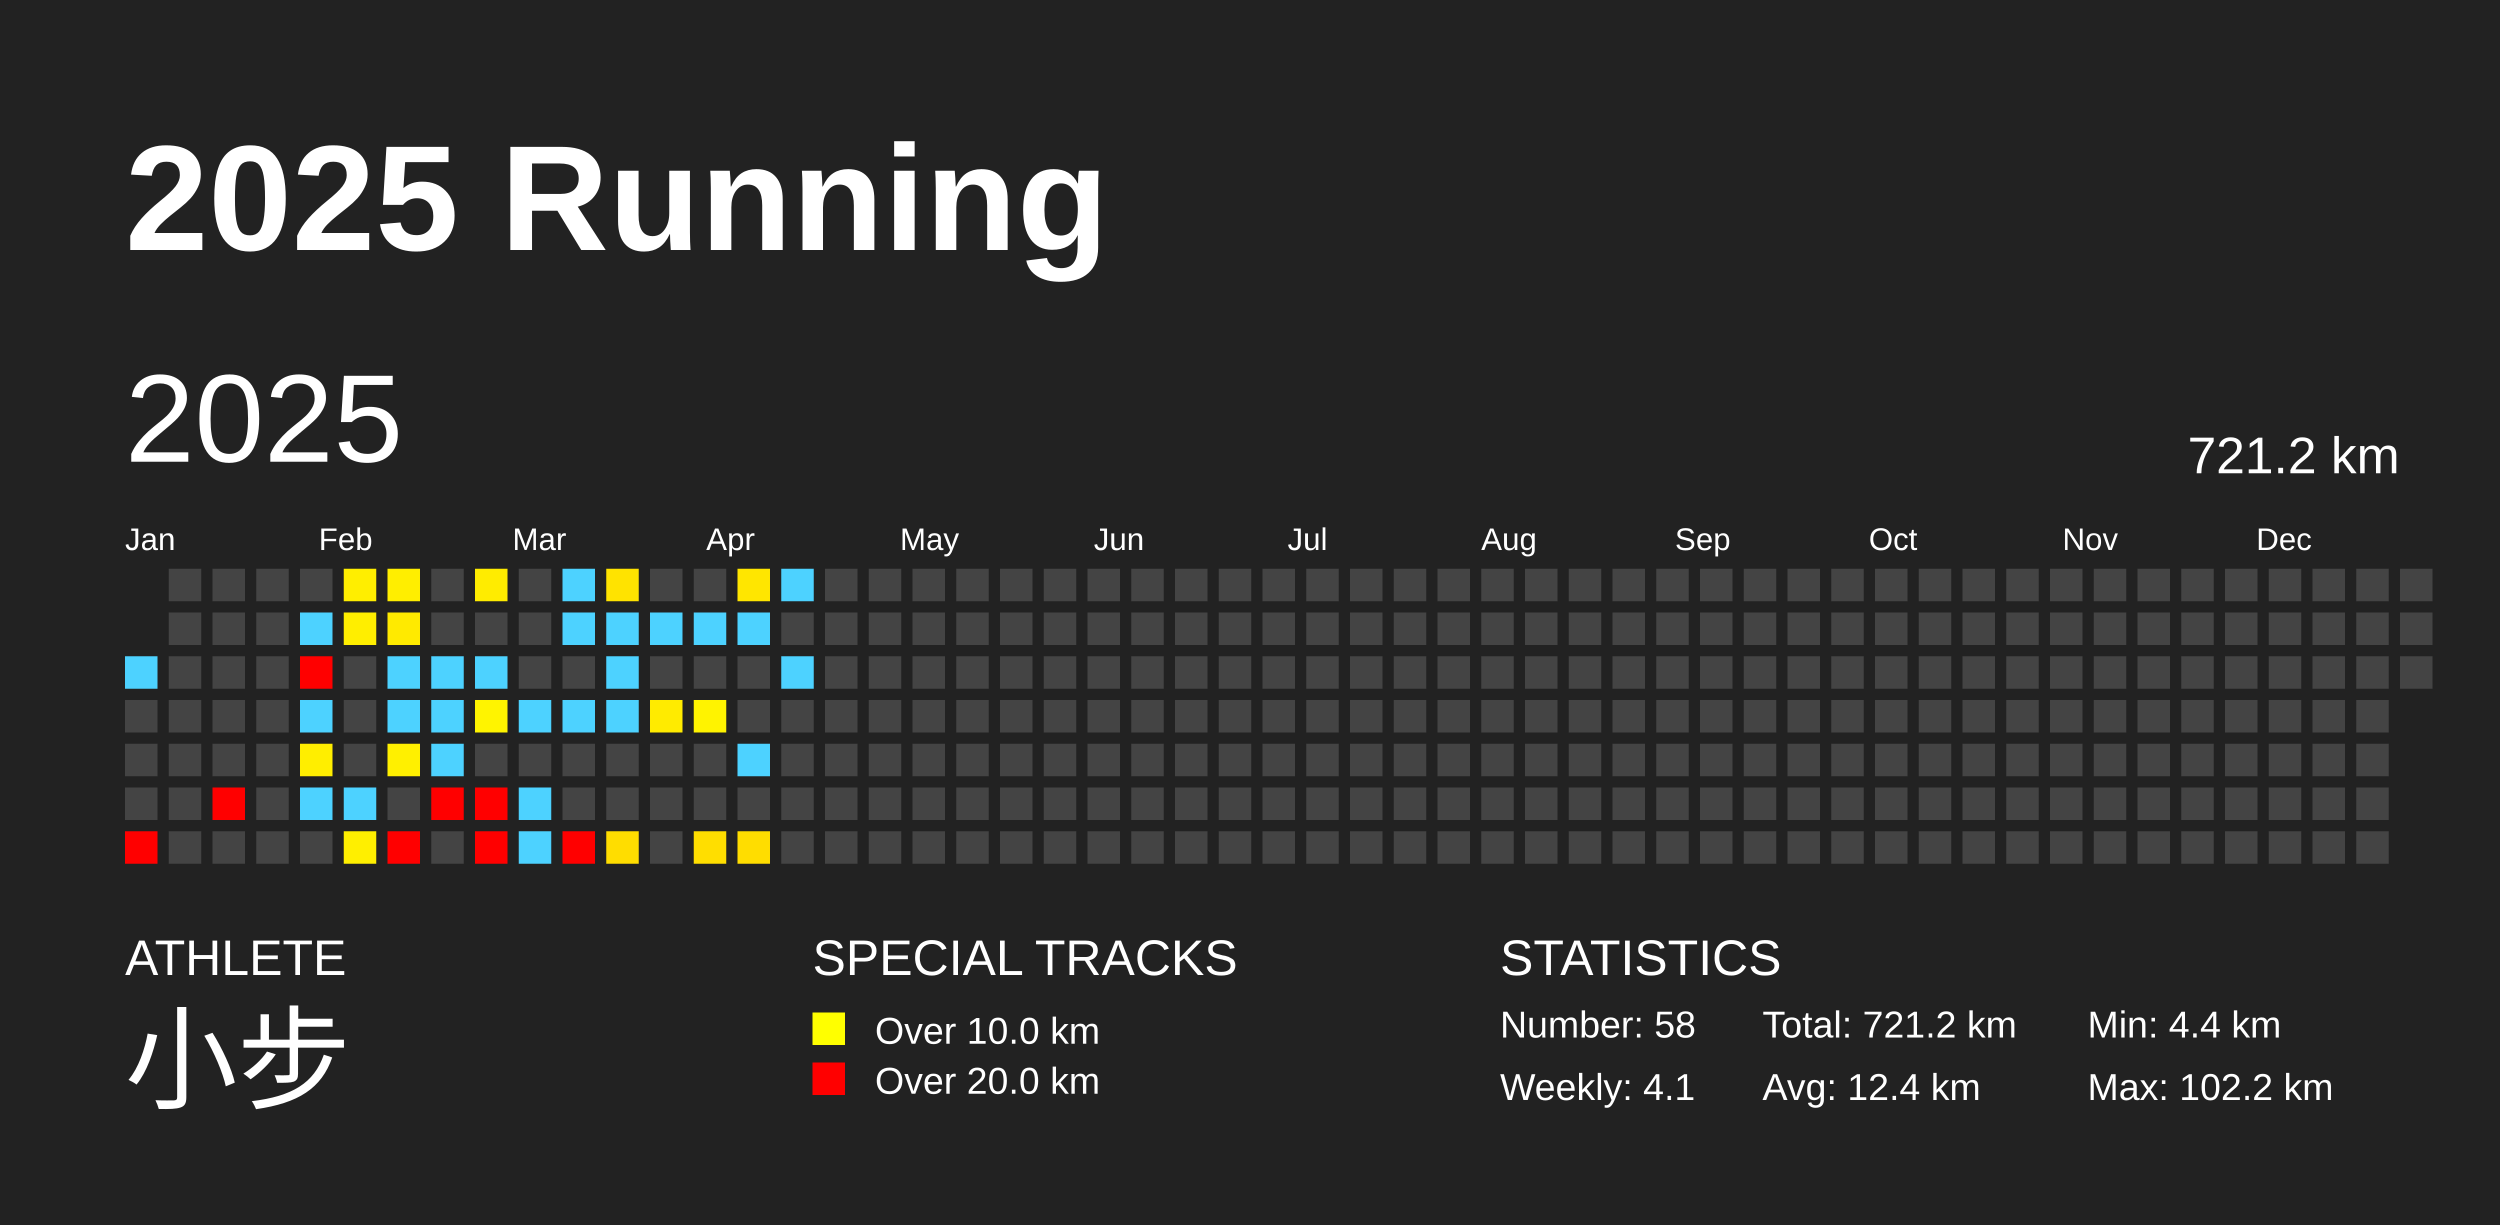
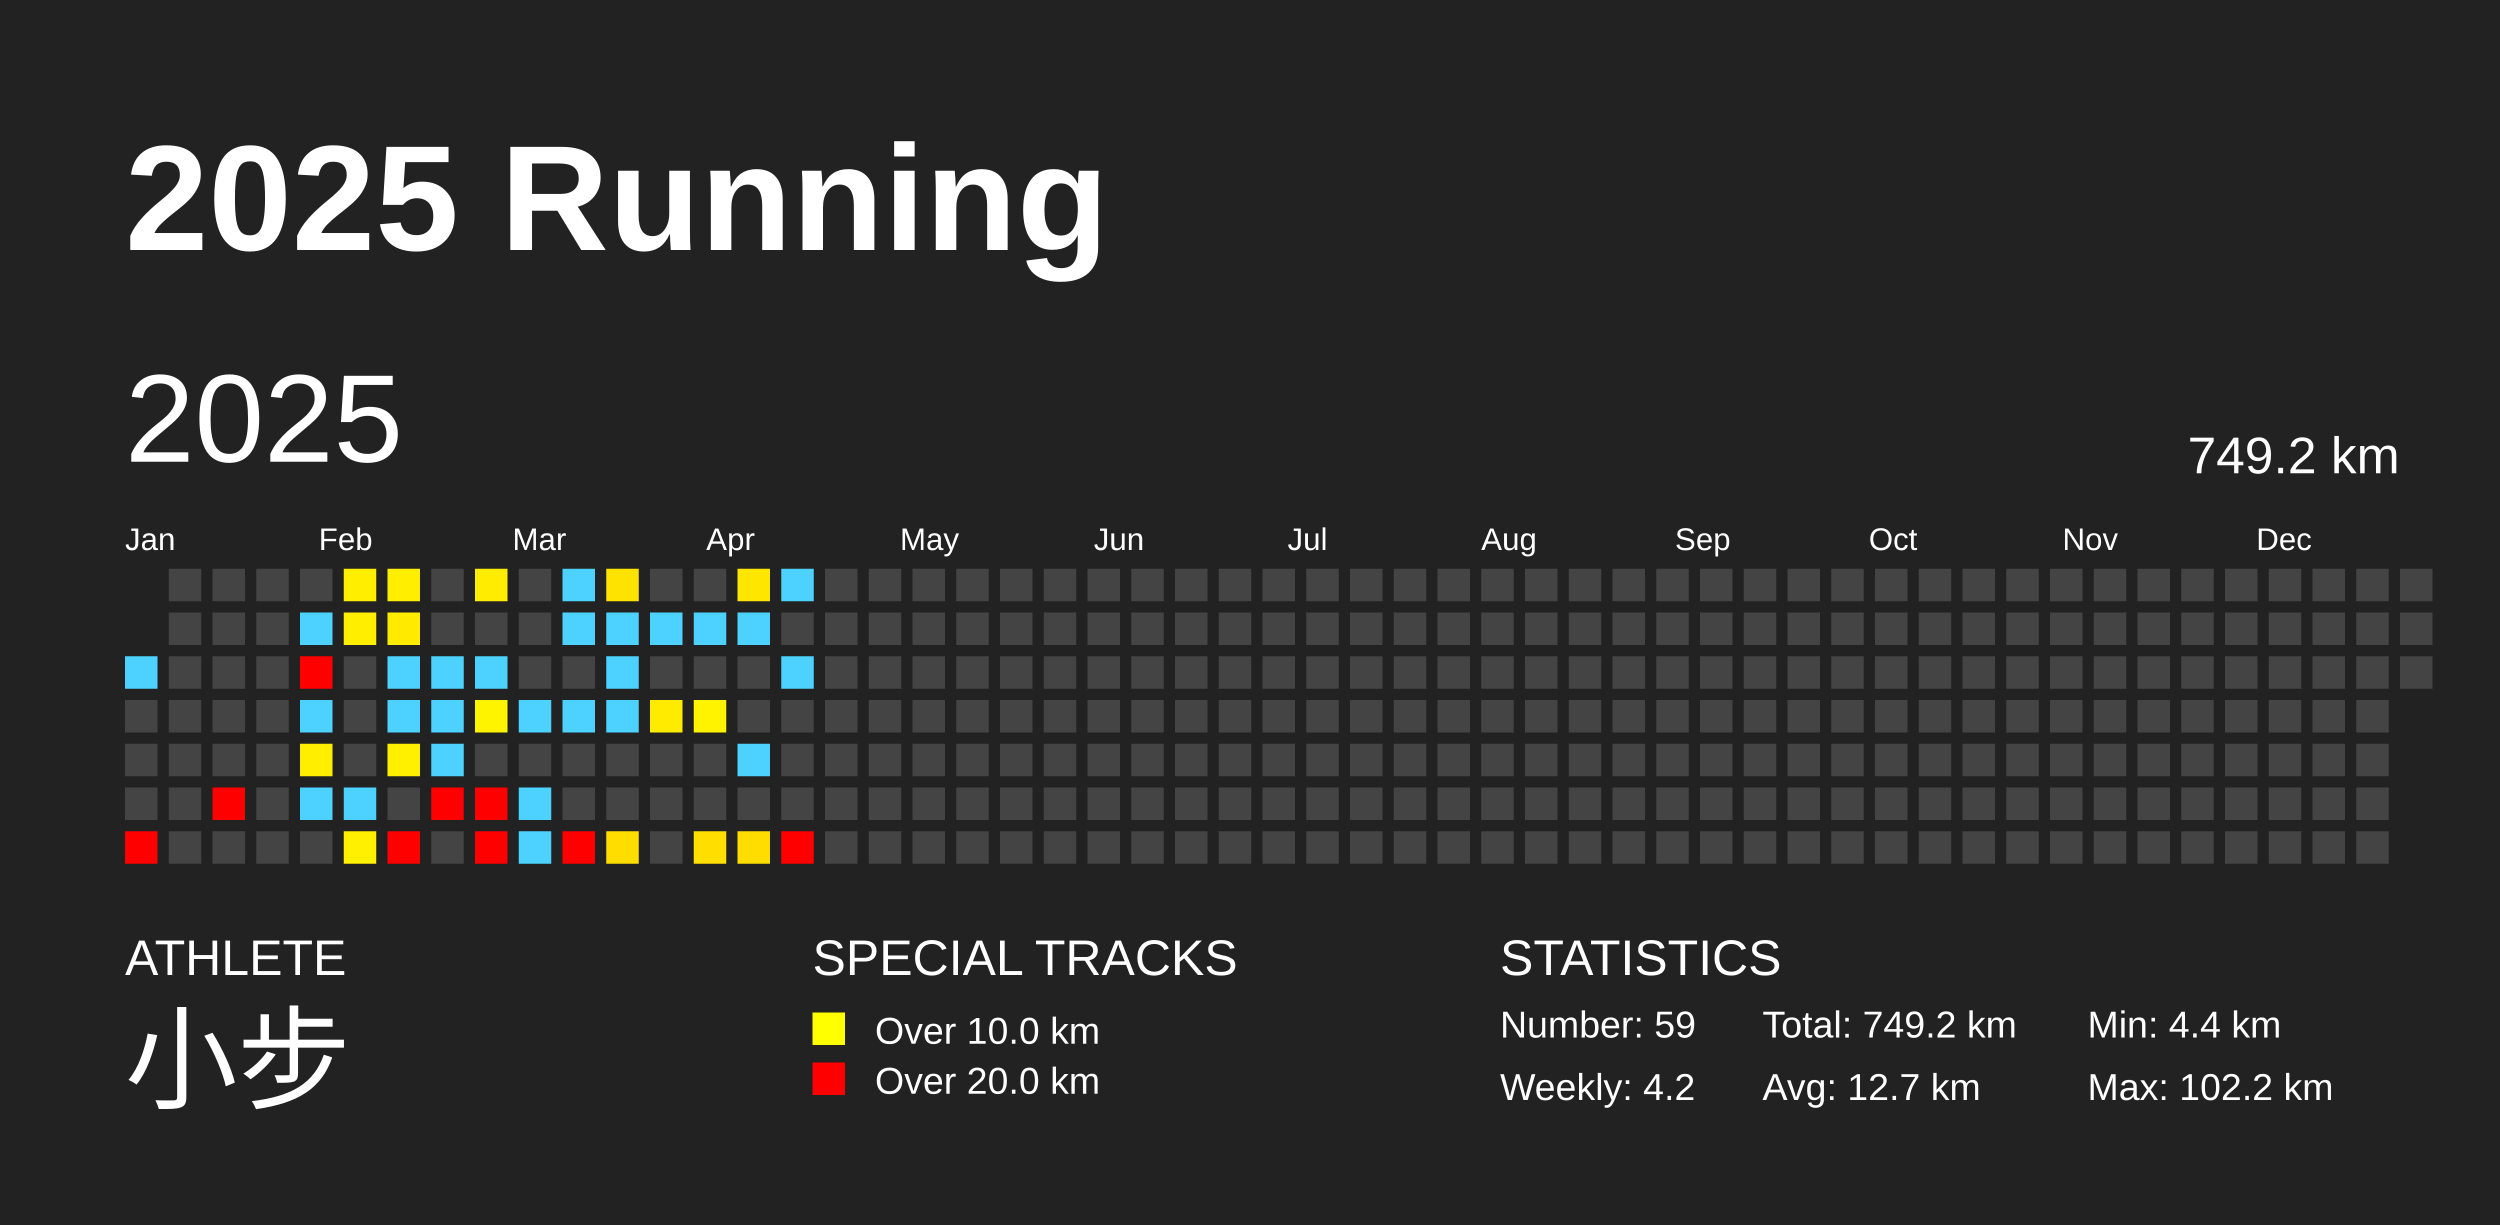
<svg xmlns="http://www.w3.org/2000/svg" baseProfile="full" height="98mm" version="1.1" viewBox="0,0,200,98" width="200mm">
  <defs />
  <rect fill="#222222" height="98" width="200" x="0" y="0" />
  <text fill="#FFFFFF" style="font-size:12px; font-family:Arial; font-weight:bold;" x="10" y="20">2025 Running</text>
  <text fill="#FFFFFF" style="font-size:4px; font-family:Arial" x="10" y="78">ATHLETE</text>
  <text fill="#FFFFFF" style="font-size:9px; font-family:Arial" x="10" y="88">小步</text>
  <text fill="#FFFFFF" style="font-size:4px; font-family:Arial" x="65" y="78">SPECIAL TRACKS</text>
  <rect fill="yellow" height="2.6" width="2.6" x="65" y="81" />
  <text fill="#FFFFFF" style="font-size:3px; font-family:Arial" x="70" y="83.5">Over 10.0 km</text>
  <rect fill="red" height="2.6" width="2.6" x="65" y="85" />
  <text fill="#FFFFFF" style="font-size:3px; font-family:Arial" x="70" y="87.5">Over 20.0 km</text>
  <text fill="#FFFFFF" style="font-size:4px; font-family:Arial" x="120" y="78">STATISTICS</text>
-   <text fill="#FFFFFF" style="font-size:3px; font-family:Arial" x="120" y="83">Number: 58</text>
-   <text fill="#FFFFFF" style="font-size:3px; font-family:Arial" x="120" y="88">Weekly: 4.1</text>
-   <text fill="#FFFFFF" style="font-size:3px; font-family:Arial" x="141" y="83">Total: 721.2 km</text>
-   <text fill="#FFFFFF" style="font-size:3px; font-family:Arial" x="141" y="88">Avg: 12.4 km</text>
+   <text fill="#FFFFFF" style="font-size:3px; font-family:Arial" x="120" y="83">Number: 59</text>
+   <text fill="#FFFFFF" style="font-size:3px; font-family:Arial" x="120" y="88">Weekly: 4.2</text>
+   <text fill="#FFFFFF" style="font-size:3px; font-family:Arial" x="141" y="83">Total: 749.2 km</text>
+   <text fill="#FFFFFF" style="font-size:3px; font-family:Arial" x="141" y="88">Avg: 12.7 km</text>
  <text fill="#FFFFFF" style="font-size:3px; font-family:Arial" x="167" y="83">Min: 4.4 km</text>
  <text fill="#FFFFFF" style="font-size:3px; font-family:Arial" x="167" y="88">Max: 102.2 km</text>
  <text dominant-baseline="hanging" fill="#FFFFFF" style="font-size:10.0px; font-family:Arial;" x="10" y="30">2025</text>
-   <text dominant-baseline="hanging" fill="#FFFFFF" style="font-size:4.125px; font-family:Arial;" x="175" y="35">721.2 km</text>
+   <text dominant-baseline="hanging" fill="#FFFFFF" style="font-size:4.125px; font-family:Arial;" x="175" y="35">749.2 km</text>
  <text fill="#FFFFFF" style="font-size:2.5px; font-family:Arial" x="10.0" y="44">Jan</text>
  <text fill="#FFFFFF" style="font-size:2.5px; font-family:Arial" x="25.5" y="44">Feb</text>
  <text fill="#FFFFFF" style="font-size:2.5px; font-family:Arial" x="41.0" y="44">Mar</text>
  <text fill="#FFFFFF" style="font-size:2.5px; font-family:Arial" x="56.5" y="44">Apr</text>
  <text fill="#FFFFFF" style="font-size:2.5px; font-family:Arial" x="72.0" y="44">May</text>
  <text fill="#FFFFFF" style="font-size:2.5px; font-family:Arial" x="87.5" y="44">Jun</text>
  <text fill="#FFFFFF" style="font-size:2.5px; font-family:Arial" x="103.0" y="44">Jul</text>
  <text fill="#FFFFFF" style="font-size:2.5px; font-family:Arial" x="118.5" y="44">Aug</text>
  <text fill="#FFFFFF" style="font-size:2.5px; font-family:Arial" x="134.0" y="44">Sep</text>
  <text fill="#FFFFFF" style="font-size:2.5px; font-family:Arial" x="149.5" y="44">Oct</text>
  <text fill="#FFFFFF" style="font-size:2.5px; font-family:Arial" x="165.0" y="44">Nov</text>
  <text fill="#FFFFFF" style="font-size:2.5px; font-family:Arial" x="180.5" y="44">Dec</text>
  <rect fill="#4dd2ff" height="2.6" width="2.6" x="10.0" y="52.5" />
  <rect fill="#444444" height="2.6" width="2.6" x="10.0" y="56.0" />
  <rect fill="#444444" height="2.6" width="2.6" x="10.0" y="59.5" />
  <rect fill="#444444" height="2.6" width="2.6" x="10.0" y="63.0" />
  <rect fill="red" height="2.6" width="2.6" x="10.0" y="66.5" />
  <rect fill="#444444" height="2.6" width="2.6" x="13.5" y="45.5" />
  <rect fill="#444444" height="2.6" width="2.6" x="13.5" y="49.0" />
  <rect fill="#444444" height="2.6" width="2.6" x="13.5" y="52.5" />
  <rect fill="#444444" height="2.6" width="2.6" x="13.5" y="56.0" />
  <rect fill="#444444" height="2.6" width="2.6" x="13.5" y="59.5" />
  <rect fill="#444444" height="2.6" width="2.6" x="13.5" y="63.0" />
  <rect fill="#444444" height="2.6" width="2.6" x="13.5" y="66.5" />
  <rect fill="#444444" height="2.6" width="2.6" x="17.0" y="45.5" />
  <rect fill="#444444" height="2.6" width="2.6" x="17.0" y="49.0" />
  <rect fill="#444444" height="2.6" width="2.6" x="17.0" y="52.5" />
  <rect fill="#444444" height="2.6" width="2.6" x="17.0" y="56.0" />
  <rect fill="#444444" height="2.6" width="2.6" x="17.0" y="59.5" />
  <rect fill="red" height="2.6" width="2.6" x="17.0" y="63.0" />
  <rect fill="#444444" height="2.6" width="2.6" x="17.0" y="66.5" />
  <rect fill="#444444" height="2.6" width="2.6" x="20.5" y="45.5" />
  <rect fill="#444444" height="2.6" width="2.6" x="20.5" y="49.0" />
  <rect fill="#444444" height="2.6" width="2.6" x="20.5" y="52.5" />
  <rect fill="#444444" height="2.6" width="2.6" x="20.5" y="56.0" />
  <rect fill="#444444" height="2.6" width="2.6" x="20.5" y="59.5" />
  <rect fill="#444444" height="2.6" width="2.6" x="20.5" y="63.0" />
  <rect fill="#444444" height="2.6" width="2.6" x="20.5" y="66.5" />
  <rect fill="#444444" height="2.6" width="2.6" x="24.0" y="45.5" />
  <rect fill="#4dd2ff" height="2.6" width="2.6" x="24.0" y="49.0" />
  <rect fill="red" height="2.6" width="2.6" x="24.0" y="52.5" />
  <rect fill="#4dd2ff" height="2.6" width="2.6" x="24.0" y="56.0" />
  <rect fill="#ffee00" height="2.6" width="2.6" x="24.0" y="59.5" />
  <rect fill="#4dd2ff" height="2.6" width="2.6" x="24.0" y="63.0" />
  <rect fill="#444444" height="2.6" width="2.6" x="24.0" y="66.5" />
  <rect fill="#ffee00" height="2.6" width="2.6" x="27.5" y="45.5" />
  <rect fill="#ffee00" height="2.6" width="2.6" x="27.5" y="49.0" />
  <rect fill="#444444" height="2.6" width="2.6" x="27.5" y="52.5" />
  <rect fill="#444444" height="2.6" width="2.6" x="27.5" y="56.0" />
  <rect fill="#444444" height="2.6" width="2.6" x="27.5" y="59.5" />
  <rect fill="#4dd2ff" height="2.6" width="2.6" x="27.5" y="63.0" />
  <rect fill="#ffef00" height="2.6" width="2.6" x="27.5" y="66.5" />
  <rect fill="#ffee00" height="2.6" width="2.6" x="31.0" y="45.5" />
  <rect fill="#ffea00" height="2.6" width="2.6" x="31.0" y="49.0" />
  <rect fill="#4dd2ff" height="2.6" width="2.6" x="31.0" y="52.5" />
  <rect fill="#4dd2ff" height="2.6" width="2.6" x="31.0" y="56.0" />
  <rect fill="#fff000" height="2.6" width="2.6" x="31.0" y="59.5" />
  <rect fill="#444444" height="2.6" width="2.6" x="31.0" y="63.0" />
  <rect fill="red" height="2.6" width="2.6" x="31.0" y="66.5" />
  <rect fill="#444444" height="2.6" width="2.6" x="34.5" y="45.5" />
  <rect fill="#444444" height="2.6" width="2.6" x="34.5" y="49.0" />
  <rect fill="#4dd2ff" height="2.6" width="2.6" x="34.5" y="52.5" />
  <rect fill="#4dd2ff" height="2.6" width="2.6" x="34.5" y="56.0" />
  <rect fill="#4dd2ff" height="2.6" width="2.6" x="34.5" y="59.5" />
  <rect fill="red" height="2.6" width="2.6" x="34.5" y="63.0" />
  <rect fill="#444444" height="2.6" width="2.6" x="34.5" y="66.5" />
  <rect fill="#ffec00" height="2.6" width="2.6" x="38.0" y="45.5" />
  <rect fill="#444444" height="2.6" width="2.6" x="38.0" y="49.0" />
  <rect fill="#4dd2ff" height="2.6" width="2.6" x="38.0" y="52.5" />
  <rect fill="#fff400" height="2.6" width="2.6" x="38.0" y="56.0" />
  <rect fill="#444444" height="2.6" width="2.6" x="38.0" y="59.5" />
  <rect fill="red" height="2.6" width="2.6" x="38.0" y="63.0" />
  <rect fill="red" height="2.6" width="2.6" x="38.0" y="66.5" />
  <rect fill="#444444" height="2.6" width="2.6" x="41.5" y="45.5" />
  <rect fill="#444444" height="2.6" width="2.6" x="41.5" y="49.0" />
  <rect fill="#444444" height="2.6" width="2.6" x="41.5" y="52.5" />
  <rect fill="#4dd2ff" height="2.6" width="2.6" x="41.5" y="56.0" />
  <rect fill="#444444" height="2.6" width="2.6" x="41.5" y="59.5" />
  <rect fill="#4dd2ff" height="2.6" width="2.6" x="41.5" y="63.0" />
  <rect fill="#4dd2ff" height="2.6" width="2.6" x="41.5" y="66.5" />
  <rect fill="#4dd2ff" height="2.6" width="2.6" x="45.0" y="45.5" />
  <rect fill="#4dd2ff" height="2.6" width="2.6" x="45.0" y="49.0" />
  <rect fill="#444444" height="2.6" width="2.6" x="45.0" y="52.5" />
  <rect fill="#4dd2ff" height="2.6" width="2.6" x="45.0" y="56.0" />
  <rect fill="#444444" height="2.6" width="2.6" x="45.0" y="59.5" />
  <rect fill="#444444" height="2.6" width="2.6" x="45.0" y="63.0" />
  <rect fill="red" height="2.6" width="2.6" x="45.0" y="66.5" />
  <rect fill="#ffe300" height="2.6" width="2.6" x="48.5" y="45.5" />
  <rect fill="#4dd2ff" height="2.6" width="2.6" x="48.5" y="49.0" />
  <rect fill="#4dd2ff" height="2.6" width="2.6" x="48.5" y="52.5" />
  <rect fill="#4dd2ff" height="2.6" width="2.6" x="48.5" y="56.0" />
  <rect fill="#444444" height="2.6" width="2.6" x="48.5" y="59.5" />
  <rect fill="#444444" height="2.6" width="2.6" x="48.5" y="63.0" />
  <rect fill="#ffdd00" height="2.6" width="2.6" x="48.5" y="66.5" />
  <rect fill="#444444" height="2.6" width="2.6" x="52.0" y="45.5" />
  <rect fill="#4dd2ff" height="2.6" width="2.6" x="52.0" y="49.0" />
  <rect fill="#444444" height="2.6" width="2.6" x="52.0" y="52.5" />
  <rect fill="#ffeb00" height="2.6" width="2.6" x="52.0" y="56.0" />
  <rect fill="#444444" height="2.6" width="2.6" x="52.0" y="59.5" />
  <rect fill="#444444" height="2.6" width="2.6" x="52.0" y="63.0" />
  <rect fill="#444444" height="2.6" width="2.6" x="52.0" y="66.5" />
  <rect fill="#444444" height="2.6" width="2.6" x="55.5" y="45.5" />
  <rect fill="#4dd2ff" height="2.6" width="2.6" x="55.5" y="49.0" />
  <rect fill="#444444" height="2.6" width="2.6" x="55.5" y="52.5" />
  <rect fill="#fff300" height="2.6" width="2.6" x="55.5" y="56.0" />
  <rect fill="#444444" height="2.6" width="2.6" x="55.5" y="59.5" />
  <rect fill="#444444" height="2.6" width="2.6" x="55.5" y="63.0" />
  <rect fill="#ffde00" height="2.6" width="2.6" x="55.5" y="66.5" />
  <rect fill="#ffe600" height="2.6" width="2.6" x="59.0" y="45.5" />
  <rect fill="#4dd2ff" height="2.6" width="2.6" x="59.0" y="49.0" />
  <rect fill="#444444" height="2.6" width="2.6" x="59.0" y="52.5" />
  <rect fill="#444444" height="2.6" width="2.6" x="59.0" y="56.0" />
  <rect fill="#4dd2ff" height="2.6" width="2.6" x="59.0" y="59.5" />
  <rect fill="#444444" height="2.6" width="2.6" x="59.0" y="63.0" />
  <rect fill="#ffdd00" height="2.6" width="2.6" x="59.0" y="66.5" />
  <rect fill="#4dd2ff" height="2.6" width="2.6" x="62.5" y="45.5" />
  <rect fill="#444444" height="2.6" width="2.6" x="62.5" y="49.0" />
  <rect fill="#4dd2ff" height="2.6" width="2.6" x="62.5" y="52.5" />
  <rect fill="#444444" height="2.6" width="2.6" x="62.5" y="56.0" />
  <rect fill="#444444" height="2.6" width="2.6" x="62.5" y="59.5" />
  <rect fill="#444444" height="2.6" width="2.6" x="62.5" y="63.0" />
-   <rect fill="#444444" height="2.6" width="2.6" x="62.5" y="66.5" />
+   <rect fill="red" height="2.6" width="2.6" x="62.5" y="66.5" />
  <rect fill="#444444" height="2.6" width="2.6" x="66.0" y="45.5" />
  <rect fill="#444444" height="2.6" width="2.6" x="66.0" y="49.0" />
  <rect fill="#444444" height="2.6" width="2.6" x="66.0" y="52.5" />
  <rect fill="#444444" height="2.6" width="2.6" x="66.0" y="56.0" />
  <rect fill="#444444" height="2.6" width="2.6" x="66.0" y="59.5" />
  <rect fill="#444444" height="2.6" width="2.6" x="66.0" y="63.0" />
  <rect fill="#444444" height="2.6" width="2.6" x="66.0" y="66.5" />
  <rect fill="#444444" height="2.6" width="2.6" x="69.5" y="45.5" />
  <rect fill="#444444" height="2.6" width="2.6" x="69.5" y="49.0" />
  <rect fill="#444444" height="2.6" width="2.6" x="69.5" y="52.5" />
  <rect fill="#444444" height="2.6" width="2.6" x="69.5" y="56.0" />
  <rect fill="#444444" height="2.6" width="2.6" x="69.5" y="59.5" />
  <rect fill="#444444" height="2.6" width="2.6" x="69.5" y="63.0" />
  <rect fill="#444444" height="2.6" width="2.6" x="69.5" y="66.5" />
  <rect fill="#444444" height="2.6" width="2.6" x="73.0" y="45.5" />
  <rect fill="#444444" height="2.6" width="2.6" x="73.0" y="49.0" />
  <rect fill="#444444" height="2.6" width="2.6" x="73.0" y="52.5" />
  <rect fill="#444444" height="2.6" width="2.6" x="73.0" y="56.0" />
  <rect fill="#444444" height="2.6" width="2.6" x="73.0" y="59.5" />
  <rect fill="#444444" height="2.6" width="2.6" x="73.0" y="63.0" />
  <rect fill="#444444" height="2.6" width="2.6" x="73.0" y="66.5" />
  <rect fill="#444444" height="2.6" width="2.6" x="76.5" y="45.5" />
  <rect fill="#444444" height="2.6" width="2.6" x="76.5" y="49.0" />
  <rect fill="#444444" height="2.6" width="2.6" x="76.5" y="52.5" />
  <rect fill="#444444" height="2.6" width="2.6" x="76.5" y="56.0" />
  <rect fill="#444444" height="2.6" width="2.6" x="76.5" y="59.5" />
  <rect fill="#444444" height="2.6" width="2.6" x="76.5" y="63.0" />
  <rect fill="#444444" height="2.6" width="2.6" x="76.5" y="66.5" />
  <rect fill="#444444" height="2.6" width="2.6" x="80.0" y="45.5" />
  <rect fill="#444444" height="2.6" width="2.6" x="80.0" y="49.0" />
  <rect fill="#444444" height="2.6" width="2.6" x="80.0" y="52.5" />
  <rect fill="#444444" height="2.6" width="2.6" x="80.0" y="56.0" />
  <rect fill="#444444" height="2.6" width="2.6" x="80.0" y="59.5" />
  <rect fill="#444444" height="2.6" width="2.6" x="80.0" y="63.0" />
  <rect fill="#444444" height="2.6" width="2.6" x="80.0" y="66.5" />
  <rect fill="#444444" height="2.6" width="2.6" x="83.5" y="45.5" />
  <rect fill="#444444" height="2.6" width="2.6" x="83.5" y="49.0" />
  <rect fill="#444444" height="2.6" width="2.6" x="83.5" y="52.5" />
  <rect fill="#444444" height="2.6" width="2.6" x="83.5" y="56.0" />
  <rect fill="#444444" height="2.6" width="2.6" x="83.5" y="59.5" />
  <rect fill="#444444" height="2.6" width="2.6" x="83.5" y="63.0" />
  <rect fill="#444444" height="2.6" width="2.6" x="83.5" y="66.5" />
  <rect fill="#444444" height="2.6" width="2.6" x="87.0" y="45.5" />
  <rect fill="#444444" height="2.6" width="2.6" x="87.0" y="49.0" />
  <rect fill="#444444" height="2.6" width="2.6" x="87.0" y="52.5" />
  <rect fill="#444444" height="2.6" width="2.6" x="87.0" y="56.0" />
  <rect fill="#444444" height="2.6" width="2.6" x="87.0" y="59.5" />
  <rect fill="#444444" height="2.6" width="2.6" x="87.0" y="63.0" />
  <rect fill="#444444" height="2.6" width="2.6" x="87.0" y="66.5" />
  <rect fill="#444444" height="2.6" width="2.6" x="90.5" y="45.5" />
  <rect fill="#444444" height="2.6" width="2.6" x="90.5" y="49.0" />
  <rect fill="#444444" height="2.6" width="2.6" x="90.5" y="52.5" />
  <rect fill="#444444" height="2.6" width="2.6" x="90.5" y="56.0" />
  <rect fill="#444444" height="2.6" width="2.6" x="90.5" y="59.5" />
  <rect fill="#444444" height="2.6" width="2.6" x="90.5" y="63.0" />
  <rect fill="#444444" height="2.6" width="2.6" x="90.5" y="66.5" />
  <rect fill="#444444" height="2.6" width="2.6" x="94.0" y="45.5" />
  <rect fill="#444444" height="2.6" width="2.6" x="94.0" y="49.0" />
  <rect fill="#444444" height="2.6" width="2.6" x="94.0" y="52.5" />
  <rect fill="#444444" height="2.6" width="2.6" x="94.0" y="56.0" />
  <rect fill="#444444" height="2.6" width="2.6" x="94.0" y="59.5" />
  <rect fill="#444444" height="2.6" width="2.6" x="94.0" y="63.0" />
  <rect fill="#444444" height="2.6" width="2.6" x="94.0" y="66.5" />
  <rect fill="#444444" height="2.6" width="2.6" x="97.5" y="45.5" />
  <rect fill="#444444" height="2.6" width="2.6" x="97.5" y="49.0" />
  <rect fill="#444444" height="2.6" width="2.6" x="97.5" y="52.5" />
  <rect fill="#444444" height="2.6" width="2.6" x="97.5" y="56.0" />
  <rect fill="#444444" height="2.6" width="2.6" x="97.5" y="59.5" />
  <rect fill="#444444" height="2.6" width="2.6" x="97.5" y="63.0" />
  <rect fill="#444444" height="2.6" width="2.6" x="97.5" y="66.5" />
  <rect fill="#444444" height="2.6" width="2.6" x="101.0" y="45.5" />
  <rect fill="#444444" height="2.6" width="2.6" x="101.0" y="49.0" />
  <rect fill="#444444" height="2.6" width="2.6" x="101.0" y="52.5" />
  <rect fill="#444444" height="2.6" width="2.6" x="101.0" y="56.0" />
  <rect fill="#444444" height="2.6" width="2.6" x="101.0" y="59.5" />
  <rect fill="#444444" height="2.6" width="2.6" x="101.0" y="63.0" />
  <rect fill="#444444" height="2.6" width="2.6" x="101.0" y="66.5" />
  <rect fill="#444444" height="2.6" width="2.6" x="104.5" y="45.5" />
  <rect fill="#444444" height="2.6" width="2.6" x="104.5" y="49.0" />
  <rect fill="#444444" height="2.6" width="2.6" x="104.5" y="52.5" />
  <rect fill="#444444" height="2.6" width="2.6" x="104.5" y="56.0" />
  <rect fill="#444444" height="2.6" width="2.6" x="104.5" y="59.5" />
  <rect fill="#444444" height="2.6" width="2.6" x="104.5" y="63.0" />
  <rect fill="#444444" height="2.6" width="2.6" x="104.5" y="66.5" />
  <rect fill="#444444" height="2.6" width="2.6" x="108.0" y="45.5" />
  <rect fill="#444444" height="2.6" width="2.6" x="108.0" y="49.0" />
  <rect fill="#444444" height="2.6" width="2.6" x="108.0" y="52.5" />
  <rect fill="#444444" height="2.6" width="2.6" x="108.0" y="56.0" />
  <rect fill="#444444" height="2.6" width="2.6" x="108.0" y="59.5" />
  <rect fill="#444444" height="2.6" width="2.6" x="108.0" y="63.0" />
  <rect fill="#444444" height="2.6" width="2.6" x="108.0" y="66.5" />
  <rect fill="#444444" height="2.6" width="2.6" x="111.5" y="45.5" />
  <rect fill="#444444" height="2.6" width="2.6" x="111.5" y="49.0" />
  <rect fill="#444444" height="2.6" width="2.6" x="111.5" y="52.5" />
  <rect fill="#444444" height="2.6" width="2.6" x="111.5" y="56.0" />
  <rect fill="#444444" height="2.6" width="2.6" x="111.5" y="59.5" />
  <rect fill="#444444" height="2.6" width="2.6" x="111.5" y="63.0" />
  <rect fill="#444444" height="2.6" width="2.6" x="111.5" y="66.5" />
  <rect fill="#444444" height="2.6" width="2.6" x="115.0" y="45.5" />
  <rect fill="#444444" height="2.6" width="2.6" x="115.0" y="49.0" />
  <rect fill="#444444" height="2.6" width="2.6" x="115.0" y="52.5" />
  <rect fill="#444444" height="2.6" width="2.6" x="115.0" y="56.0" />
  <rect fill="#444444" height="2.6" width="2.6" x="115.0" y="59.5" />
  <rect fill="#444444" height="2.6" width="2.6" x="115.0" y="63.0" />
  <rect fill="#444444" height="2.6" width="2.6" x="115.0" y="66.5" />
  <rect fill="#444444" height="2.6" width="2.6" x="118.5" y="45.5" />
  <rect fill="#444444" height="2.6" width="2.6" x="118.5" y="49.0" />
  <rect fill="#444444" height="2.6" width="2.6" x="118.5" y="52.5" />
  <rect fill="#444444" height="2.6" width="2.6" x="118.5" y="56.0" />
  <rect fill="#444444" height="2.6" width="2.6" x="118.5" y="59.5" />
  <rect fill="#444444" height="2.6" width="2.6" x="118.5" y="63.0" />
  <rect fill="#444444" height="2.6" width="2.6" x="118.5" y="66.5" />
  <rect fill="#444444" height="2.6" width="2.6" x="122.0" y="45.5" />
  <rect fill="#444444" height="2.6" width="2.6" x="122.0" y="49.0" />
  <rect fill="#444444" height="2.6" width="2.6" x="122.0" y="52.5" />
  <rect fill="#444444" height="2.6" width="2.6" x="122.0" y="56.0" />
  <rect fill="#444444" height="2.6" width="2.6" x="122.0" y="59.5" />
  <rect fill="#444444" height="2.6" width="2.6" x="122.0" y="63.0" />
  <rect fill="#444444" height="2.6" width="2.6" x="122.0" y="66.5" />
  <rect fill="#444444" height="2.6" width="2.6" x="125.5" y="45.5" />
  <rect fill="#444444" height="2.6" width="2.6" x="125.5" y="49.0" />
  <rect fill="#444444" height="2.6" width="2.6" x="125.5" y="52.5" />
  <rect fill="#444444" height="2.6" width="2.6" x="125.5" y="56.0" />
  <rect fill="#444444" height="2.6" width="2.6" x="125.5" y="59.5" />
  <rect fill="#444444" height="2.6" width="2.6" x="125.5" y="63.0" />
  <rect fill="#444444" height="2.6" width="2.6" x="125.5" y="66.5" />
  <rect fill="#444444" height="2.6" width="2.6" x="129.0" y="45.5" />
  <rect fill="#444444" height="2.6" width="2.6" x="129.0" y="49.0" />
  <rect fill="#444444" height="2.6" width="2.6" x="129.0" y="52.5" />
  <rect fill="#444444" height="2.6" width="2.6" x="129.0" y="56.0" />
  <rect fill="#444444" height="2.6" width="2.6" x="129.0" y="59.5" />
  <rect fill="#444444" height="2.6" width="2.6" x="129.0" y="63.0" />
  <rect fill="#444444" height="2.6" width="2.6" x="129.0" y="66.5" />
  <rect fill="#444444" height="2.6" width="2.6" x="132.5" y="45.5" />
  <rect fill="#444444" height="2.6" width="2.6" x="132.5" y="49.0" />
  <rect fill="#444444" height="2.6" width="2.6" x="132.5" y="52.5" />
  <rect fill="#444444" height="2.6" width="2.6" x="132.5" y="56.0" />
  <rect fill="#444444" height="2.6" width="2.6" x="132.5" y="59.5" />
  <rect fill="#444444" height="2.6" width="2.6" x="132.5" y="63.0" />
  <rect fill="#444444" height="2.6" width="2.6" x="132.5" y="66.5" />
  <rect fill="#444444" height="2.6" width="2.6" x="136.0" y="45.5" />
  <rect fill="#444444" height="2.6" width="2.6" x="136.0" y="49.0" />
  <rect fill="#444444" height="2.6" width="2.6" x="136.0" y="52.5" />
  <rect fill="#444444" height="2.6" width="2.6" x="136.0" y="56.0" />
  <rect fill="#444444" height="2.6" width="2.6" x="136.0" y="59.5" />
  <rect fill="#444444" height="2.6" width="2.6" x="136.0" y="63.0" />
  <rect fill="#444444" height="2.6" width="2.6" x="136.0" y="66.5" />
  <rect fill="#444444" height="2.6" width="2.6" x="139.5" y="45.5" />
  <rect fill="#444444" height="2.6" width="2.6" x="139.5" y="49.0" />
  <rect fill="#444444" height="2.6" width="2.6" x="139.5" y="52.5" />
  <rect fill="#444444" height="2.6" width="2.6" x="139.5" y="56.0" />
  <rect fill="#444444" height="2.6" width="2.6" x="139.5" y="59.5" />
  <rect fill="#444444" height="2.6" width="2.6" x="139.5" y="63.0" />
  <rect fill="#444444" height="2.6" width="2.6" x="139.5" y="66.5" />
  <rect fill="#444444" height="2.6" width="2.6" x="143.0" y="45.5" />
  <rect fill="#444444" height="2.6" width="2.6" x="143.0" y="49.0" />
  <rect fill="#444444" height="2.6" width="2.6" x="143.0" y="52.5" />
  <rect fill="#444444" height="2.6" width="2.6" x="143.0" y="56.0" />
  <rect fill="#444444" height="2.6" width="2.6" x="143.0" y="59.5" />
  <rect fill="#444444" height="2.6" width="2.6" x="143.0" y="63.0" />
  <rect fill="#444444" height="2.6" width="2.6" x="143.0" y="66.5" />
  <rect fill="#444444" height="2.6" width="2.6" x="146.5" y="45.5" />
  <rect fill="#444444" height="2.6" width="2.6" x="146.5" y="49.0" />
  <rect fill="#444444" height="2.6" width="2.6" x="146.5" y="52.5" />
  <rect fill="#444444" height="2.6" width="2.6" x="146.5" y="56.0" />
  <rect fill="#444444" height="2.6" width="2.6" x="146.5" y="59.5" />
  <rect fill="#444444" height="2.6" width="2.6" x="146.5" y="63.0" />
  <rect fill="#444444" height="2.6" width="2.6" x="146.5" y="66.5" />
  <rect fill="#444444" height="2.6" width="2.6" x="150.0" y="45.5" />
  <rect fill="#444444" height="2.6" width="2.6" x="150.0" y="49.0" />
  <rect fill="#444444" height="2.6" width="2.6" x="150.0" y="52.5" />
  <rect fill="#444444" height="2.6" width="2.6" x="150.0" y="56.0" />
  <rect fill="#444444" height="2.6" width="2.6" x="150.0" y="59.5" />
  <rect fill="#444444" height="2.6" width="2.6" x="150.0" y="63.0" />
  <rect fill="#444444" height="2.6" width="2.6" x="150.0" y="66.5" />
  <rect fill="#444444" height="2.6" width="2.6" x="153.5" y="45.5" />
  <rect fill="#444444" height="2.6" width="2.6" x="153.5" y="49.0" />
  <rect fill="#444444" height="2.6" width="2.6" x="153.5" y="52.5" />
  <rect fill="#444444" height="2.6" width="2.6" x="153.5" y="56.0" />
  <rect fill="#444444" height="2.6" width="2.6" x="153.5" y="59.5" />
  <rect fill="#444444" height="2.6" width="2.6" x="153.5" y="63.0" />
  <rect fill="#444444" height="2.6" width="2.6" x="153.5" y="66.5" />
  <rect fill="#444444" height="2.6" width="2.6" x="157.0" y="45.5" />
  <rect fill="#444444" height="2.6" width="2.6" x="157.0" y="49.0" />
  <rect fill="#444444" height="2.6" width="2.6" x="157.0" y="52.5" />
  <rect fill="#444444" height="2.6" width="2.6" x="157.0" y="56.0" />
  <rect fill="#444444" height="2.6" width="2.6" x="157.0" y="59.5" />
  <rect fill="#444444" height="2.6" width="2.6" x="157.0" y="63.0" />
  <rect fill="#444444" height="2.6" width="2.6" x="157.0" y="66.5" />
  <rect fill="#444444" height="2.6" width="2.6" x="160.5" y="45.5" />
  <rect fill="#444444" height="2.6" width="2.6" x="160.5" y="49.0" />
  <rect fill="#444444" height="2.6" width="2.6" x="160.5" y="52.5" />
  <rect fill="#444444" height="2.6" width="2.6" x="160.5" y="56.0" />
  <rect fill="#444444" height="2.6" width="2.6" x="160.5" y="59.5" />
  <rect fill="#444444" height="2.6" width="2.6" x="160.5" y="63.0" />
  <rect fill="#444444" height="2.6" width="2.6" x="160.5" y="66.5" />
  <rect fill="#444444" height="2.6" width="2.6" x="164.0" y="45.5" />
  <rect fill="#444444" height="2.6" width="2.6" x="164.0" y="49.0" />
  <rect fill="#444444" height="2.6" width="2.6" x="164.0" y="52.5" />
  <rect fill="#444444" height="2.6" width="2.6" x="164.0" y="56.0" />
  <rect fill="#444444" height="2.6" width="2.6" x="164.0" y="59.5" />
  <rect fill="#444444" height="2.6" width="2.6" x="164.0" y="63.0" />
  <rect fill="#444444" height="2.6" width="2.6" x="164.0" y="66.5" />
  <rect fill="#444444" height="2.6" width="2.6" x="167.5" y="45.5" />
  <rect fill="#444444" height="2.6" width="2.6" x="167.5" y="49.0" />
  <rect fill="#444444" height="2.6" width="2.6" x="167.5" y="52.5" />
  <rect fill="#444444" height="2.6" width="2.6" x="167.5" y="56.0" />
  <rect fill="#444444" height="2.6" width="2.6" x="167.5" y="59.5" />
  <rect fill="#444444" height="2.6" width="2.6" x="167.5" y="63.0" />
  <rect fill="#444444" height="2.6" width="2.6" x="167.5" y="66.5" />
  <rect fill="#444444" height="2.6" width="2.6" x="171.0" y="45.5" />
  <rect fill="#444444" height="2.6" width="2.6" x="171.0" y="49.0" />
  <rect fill="#444444" height="2.6" width="2.6" x="171.0" y="52.5" />
  <rect fill="#444444" height="2.6" width="2.6" x="171.0" y="56.0" />
  <rect fill="#444444" height="2.6" width="2.6" x="171.0" y="59.5" />
  <rect fill="#444444" height="2.6" width="2.6" x="171.0" y="63.0" />
  <rect fill="#444444" height="2.6" width="2.6" x="171.0" y="66.5" />
  <rect fill="#444444" height="2.6" width="2.6" x="174.5" y="45.5" />
  <rect fill="#444444" height="2.6" width="2.6" x="174.5" y="49.0" />
  <rect fill="#444444" height="2.6" width="2.6" x="174.5" y="52.5" />
  <rect fill="#444444" height="2.6" width="2.6" x="174.5" y="56.0" />
  <rect fill="#444444" height="2.6" width="2.6" x="174.5" y="59.5" />
  <rect fill="#444444" height="2.6" width="2.6" x="174.5" y="63.0" />
  <rect fill="#444444" height="2.6" width="2.6" x="174.5" y="66.5" />
  <rect fill="#444444" height="2.6" width="2.6" x="178.0" y="45.5" />
  <rect fill="#444444" height="2.6" width="2.6" x="178.0" y="49.0" />
  <rect fill="#444444" height="2.6" width="2.6" x="178.0" y="52.5" />
  <rect fill="#444444" height="2.6" width="2.6" x="178.0" y="56.0" />
  <rect fill="#444444" height="2.6" width="2.6" x="178.0" y="59.5" />
  <rect fill="#444444" height="2.6" width="2.6" x="178.0" y="63.0" />
  <rect fill="#444444" height="2.6" width="2.6" x="178.0" y="66.5" />
  <rect fill="#444444" height="2.6" width="2.6" x="181.5" y="45.5" />
  <rect fill="#444444" height="2.6" width="2.6" x="181.5" y="49.0" />
  <rect fill="#444444" height="2.6" width="2.6" x="181.5" y="52.5" />
  <rect fill="#444444" height="2.6" width="2.6" x="181.5" y="56.0" />
  <rect fill="#444444" height="2.6" width="2.6" x="181.5" y="59.5" />
  <rect fill="#444444" height="2.6" width="2.6" x="181.5" y="63.0" />
  <rect fill="#444444" height="2.6" width="2.6" x="181.5" y="66.5" />
  <rect fill="#444444" height="2.6" width="2.6" x="185.0" y="45.5" />
  <rect fill="#444444" height="2.6" width="2.6" x="185.0" y="49.0" />
  <rect fill="#444444" height="2.6" width="2.6" x="185.0" y="52.5" />
  <rect fill="#444444" height="2.6" width="2.6" x="185.0" y="56.0" />
  <rect fill="#444444" height="2.6" width="2.6" x="185.0" y="59.5" />
  <rect fill="#444444" height="2.6" width="2.6" x="185.0" y="63.0" />
  <rect fill="#444444" height="2.6" width="2.6" x="185.0" y="66.5" />
  <rect fill="#444444" height="2.6" width="2.6" x="188.5" y="45.5" />
  <rect fill="#444444" height="2.6" width="2.6" x="188.5" y="49.0" />
  <rect fill="#444444" height="2.6" width="2.6" x="188.5" y="52.5" />
  <rect fill="#444444" height="2.6" width="2.6" x="188.5" y="56.0" />
  <rect fill="#444444" height="2.6" width="2.6" x="188.5" y="59.5" />
  <rect fill="#444444" height="2.6" width="2.6" x="188.5" y="63.0" />
  <rect fill="#444444" height="2.6" width="2.6" x="188.5" y="66.5" />
  <rect fill="#444444" height="2.6" width="2.6" x="192.0" y="45.5" />
  <rect fill="#444444" height="2.6" width="2.6" x="192.0" y="49.0" />
  <rect fill="#444444" height="2.6" width="2.6" x="192.0" y="52.5" />
</svg>
